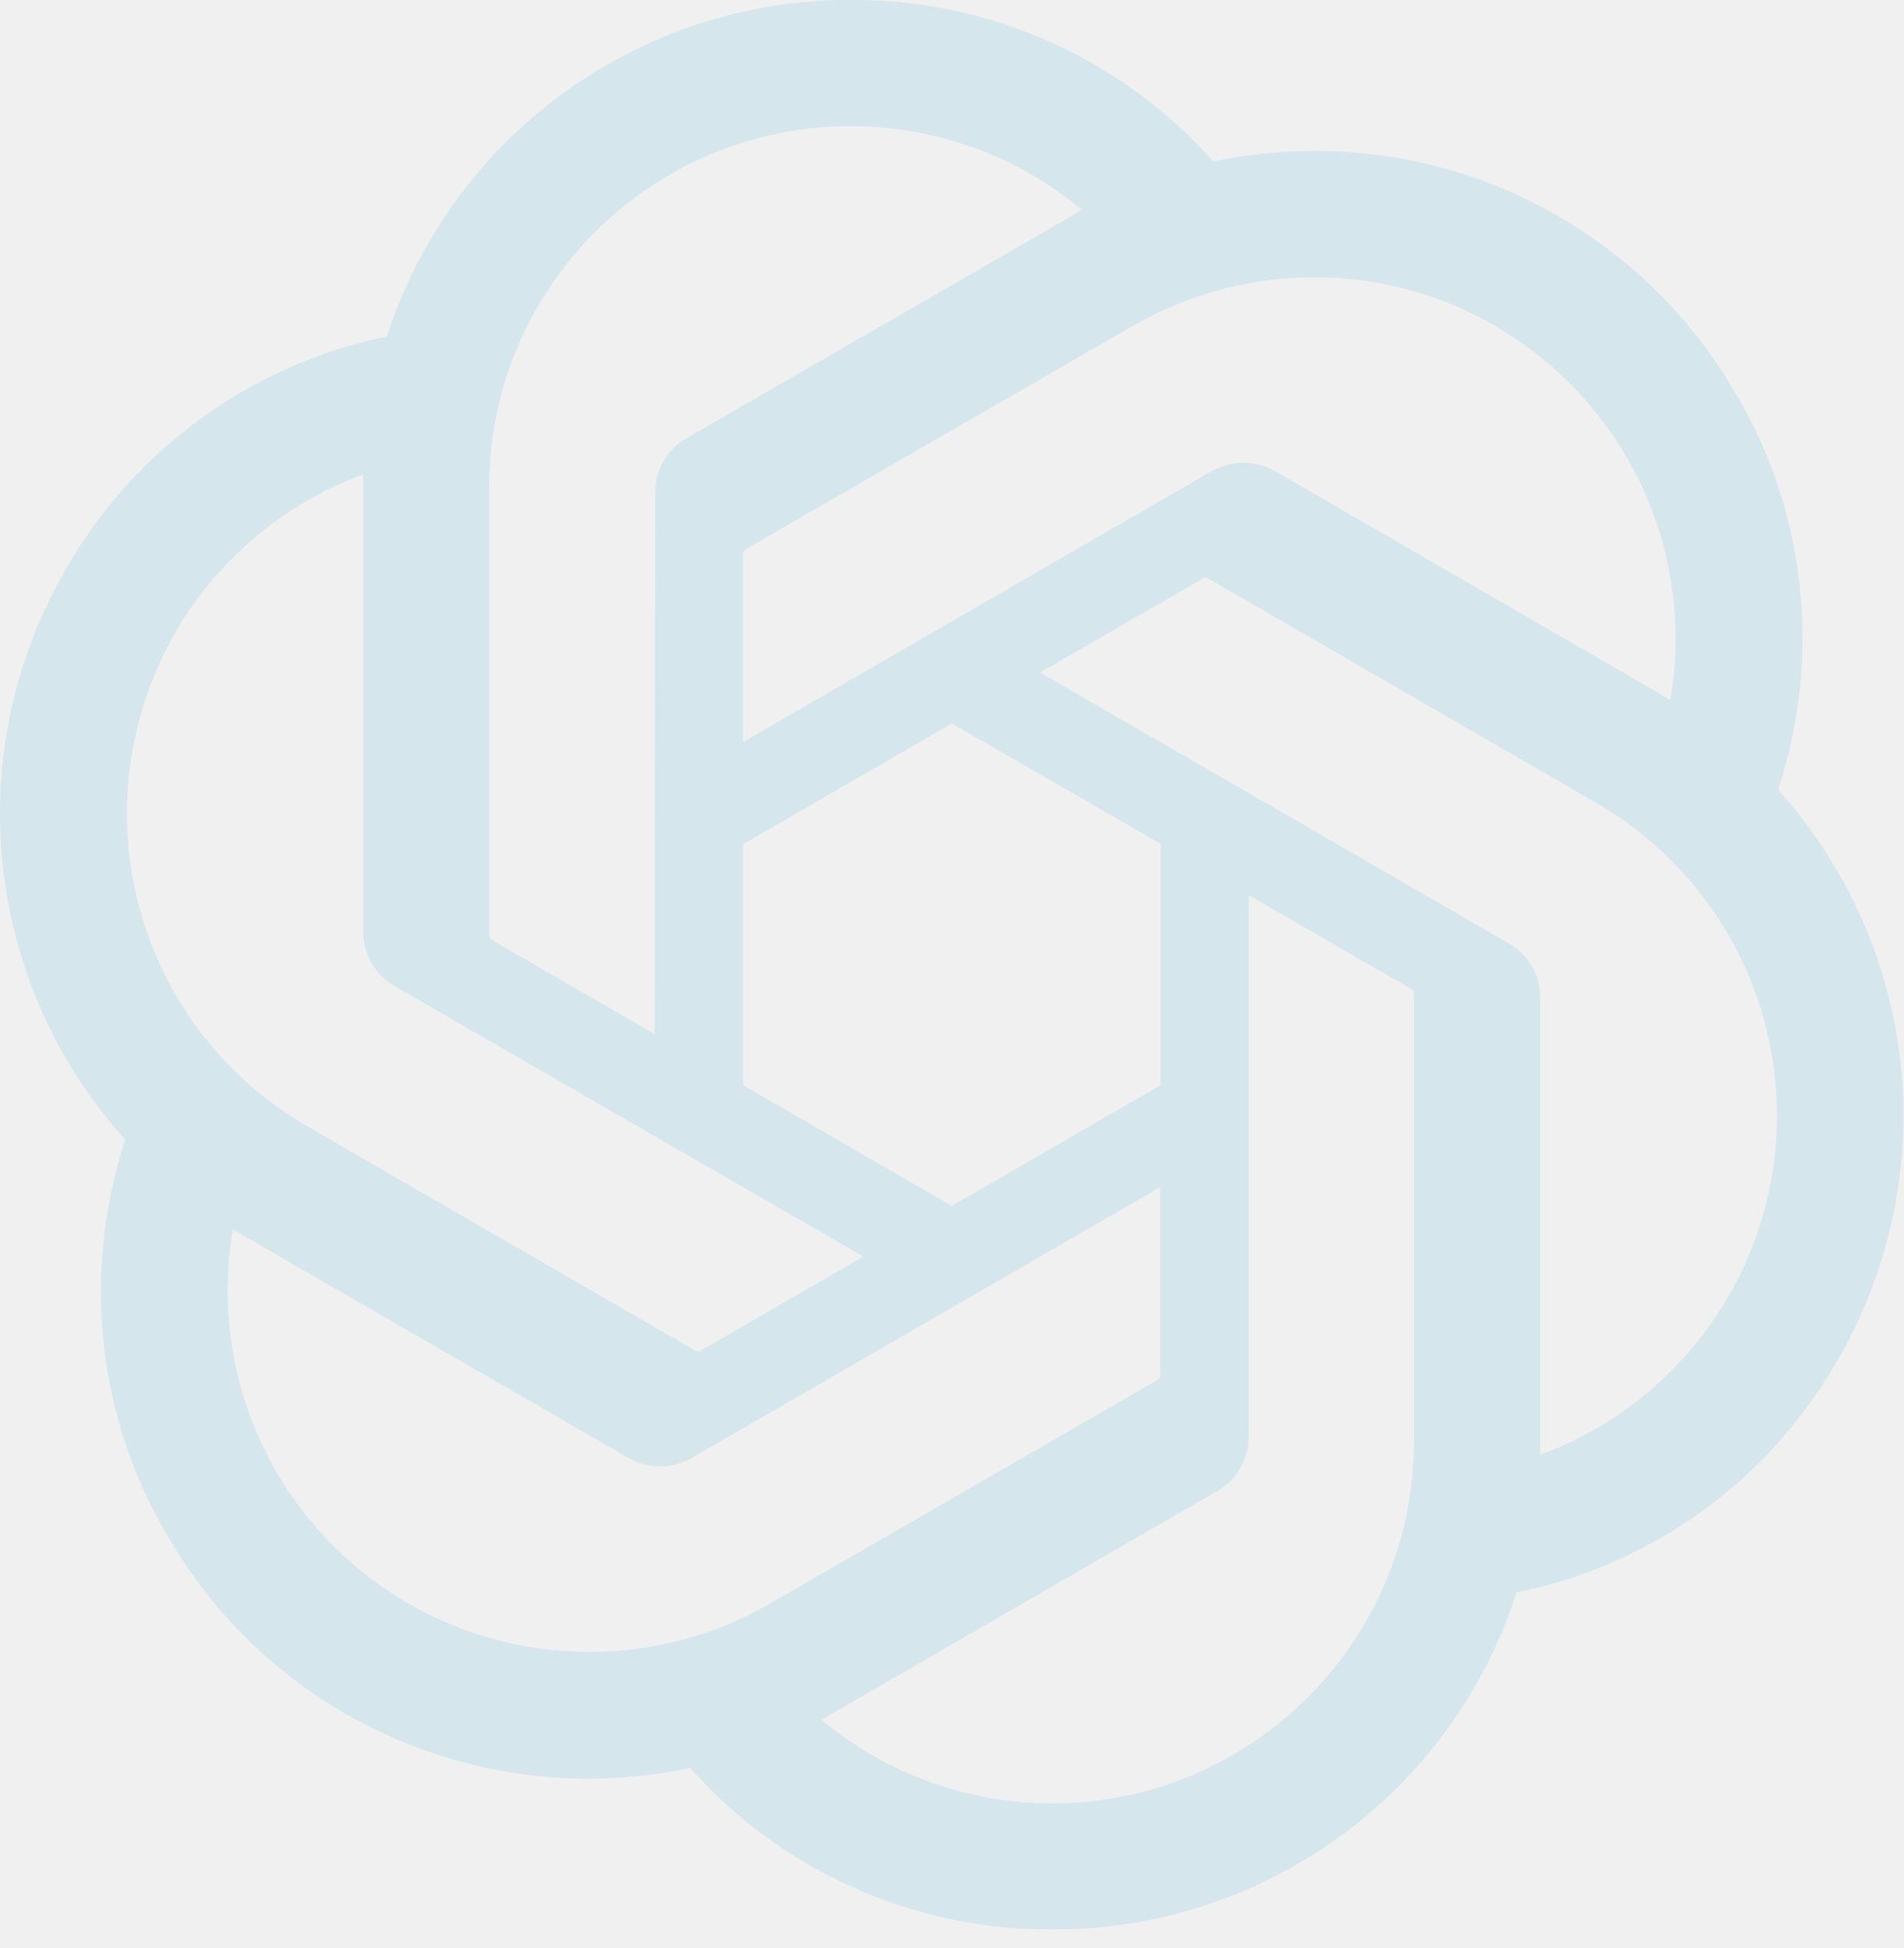
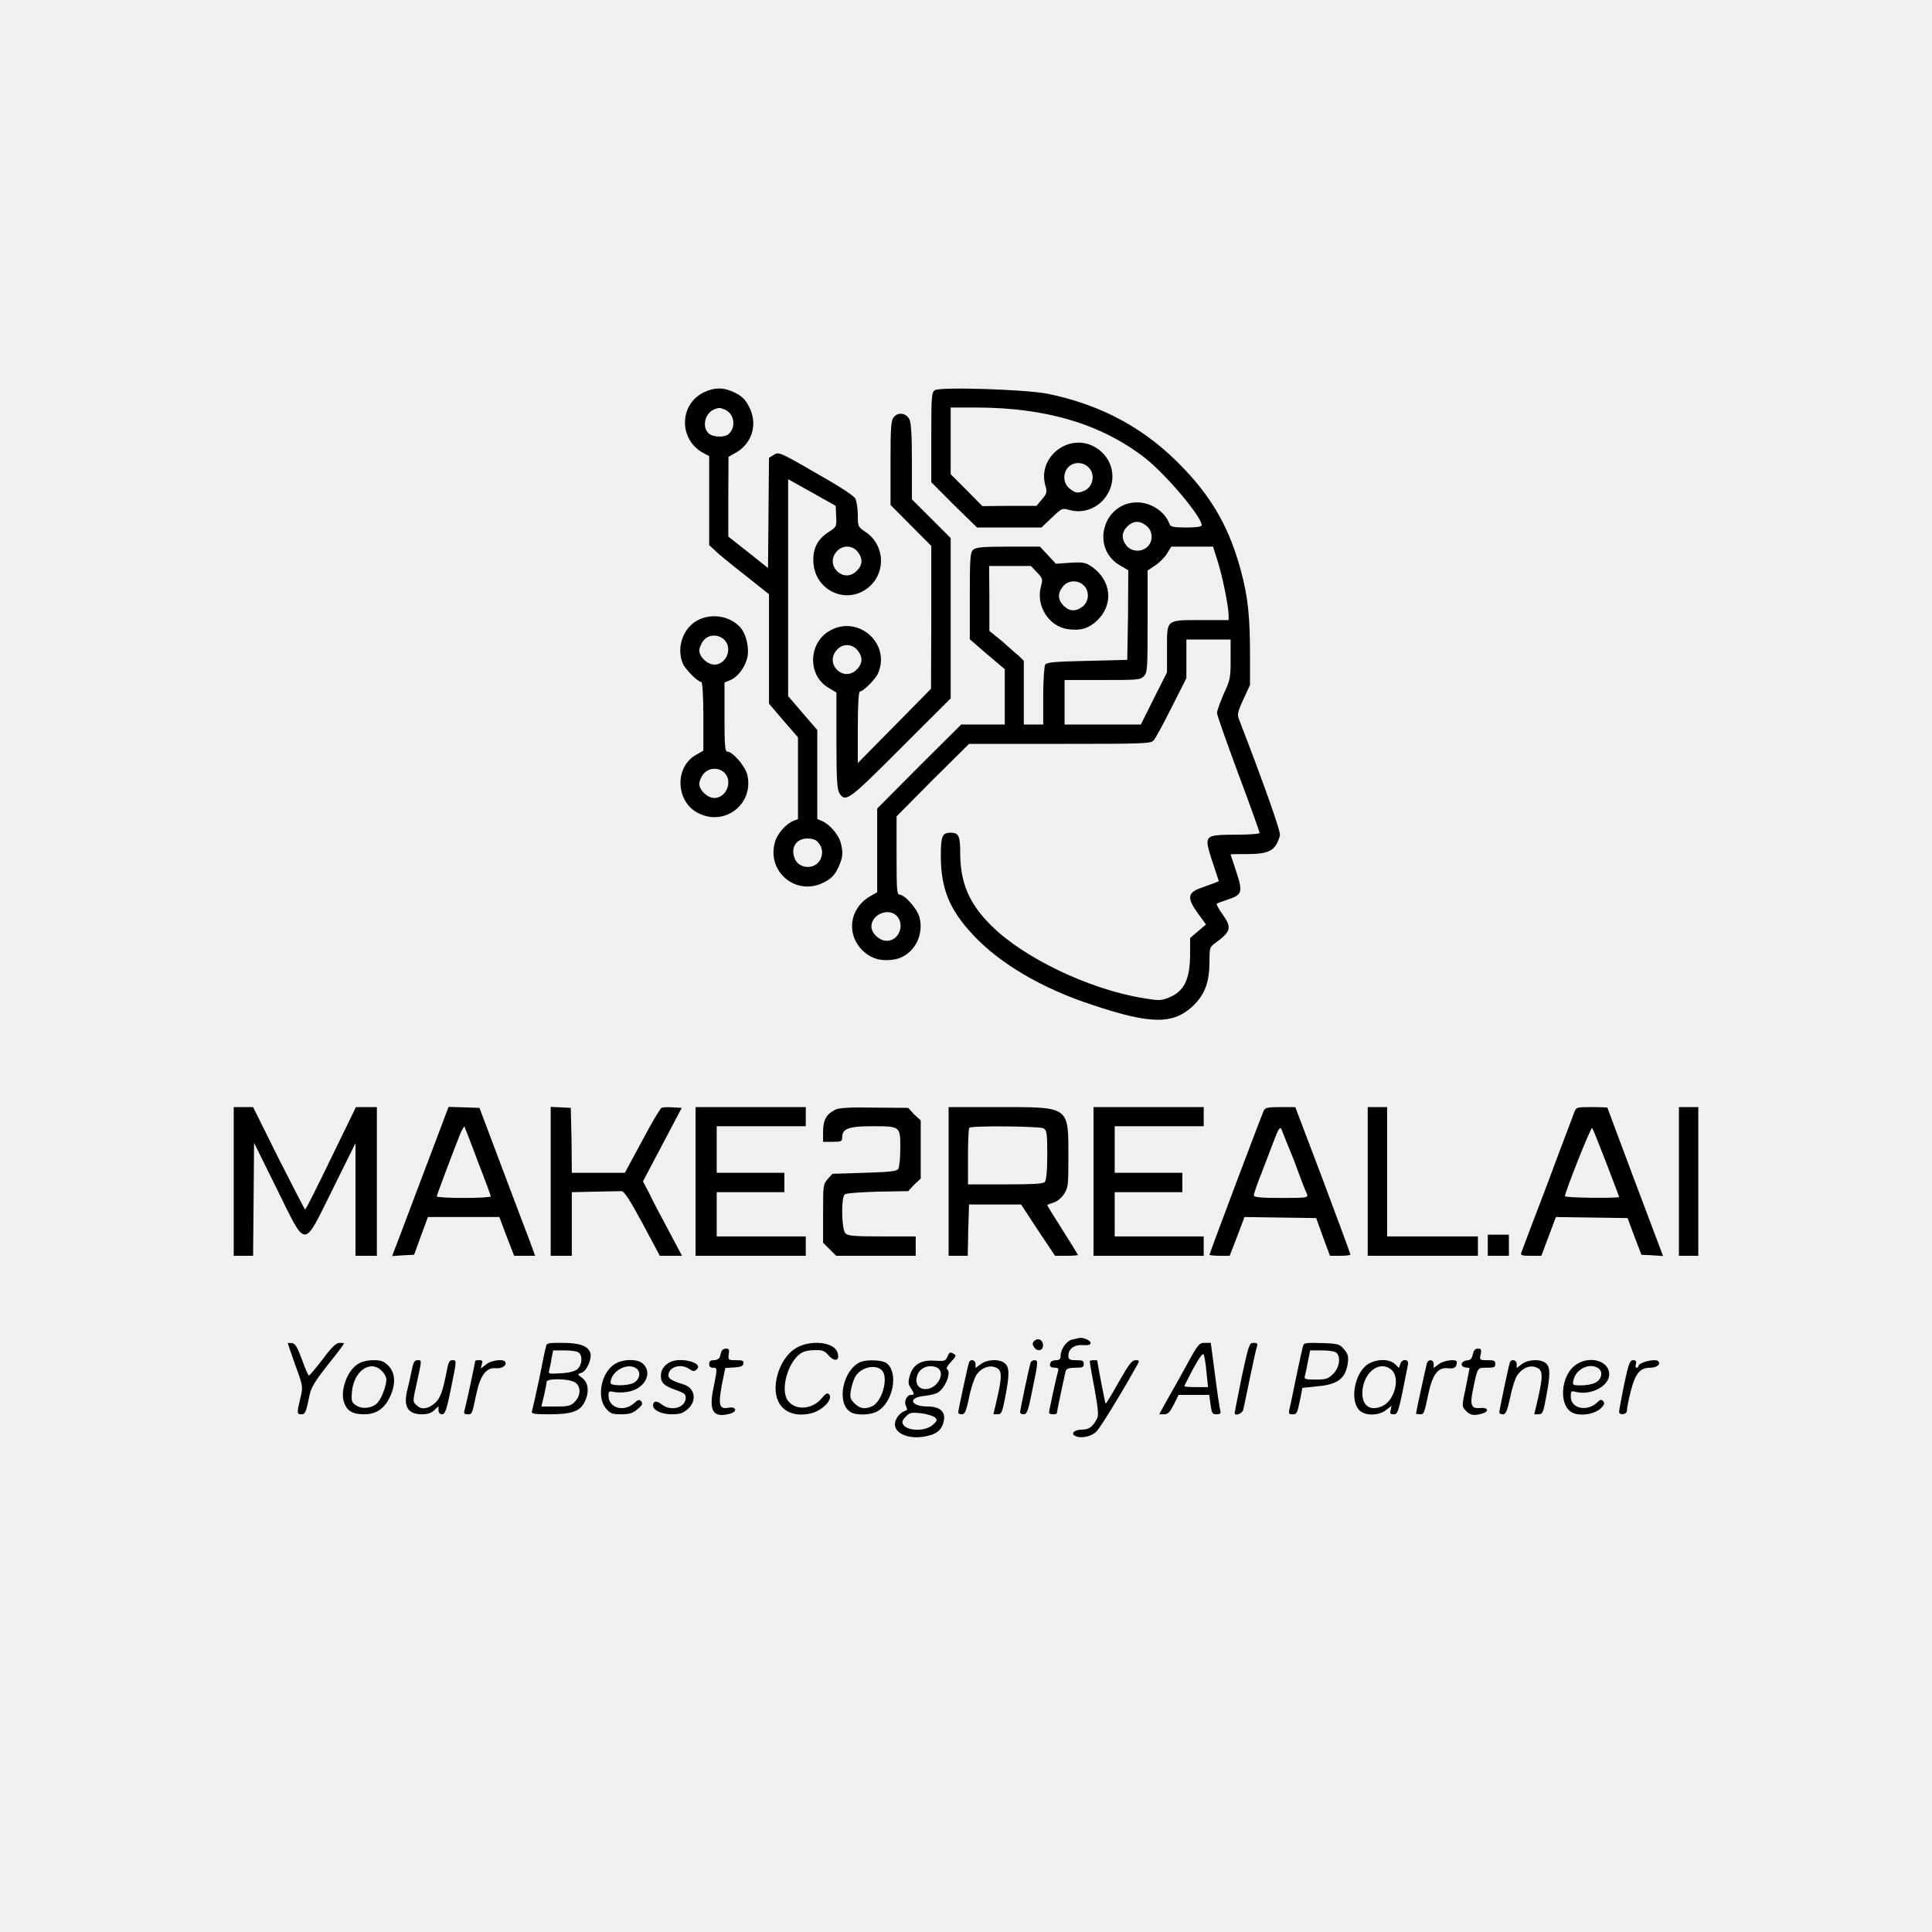
- <svg xmlns="http://www.w3.org/2000/svg" xmlns:xlink="http://www.w3.org/1999/xlink" width="43" height="44" fill="none" viewBox="0 0 43 44">
-   <defs>
-     <rect id="path_0" width="43" height="43.58" x="0" y="0" />
-   </defs>
-   <g opacity="1" transform="translate(0 0.000001981943) rotate(0 21.5 21.79007)">
-     <mask id="bg-mask-0" fill="#fff">
-       <use xlink:href="#path_0" />
-     </mask>
-     <g mask="url(#bg-mask-0)">
-       <path id="分组 1" fill-rule="evenodd" style="fill:#8bcae0" d="M40.17 17.84L40.17 17.84C40.53 16.73 40.72 15.57 40.72 14.41C40.72 12.48 40.21 10.58 39.23 8.92C37.27 5.51 33.64 3.41 29.71 3.41C28.94 3.41 28.16 3.49 27.41 3.65C25.35 1.33 22.39 0 19.29 0L19.22 0L19.19 0C14.43 0 10.21 3.07 8.74 7.6C5.68 8.23 3.03 10.15 1.48 12.87C0.51 14.54 0 16.45 0 18.38C0 21.1 1.01 23.73 2.83 25.74C2.47 26.85 2.28 28.01 2.28 29.17C2.28 31.1 2.79 33 3.77 34.66C6.14 38.8 10.92 40.93 15.59 39.93C17.65 42.25 20.61 43.58 23.71 43.58L23.78 43.58L23.81 43.58C28.57 43.58 32.8 40.51 34.26 35.97C37.33 35.35 39.97 33.43 41.52 30.71C42.49 29.03 43 27.13 43 25.2C43 22.48 41.99 19.86 40.17 17.84Z M18.817 38.695C18.727 38.745 18.647 38.795 18.557 38.845C20.017 40.065 21.867 40.735 23.777 40.735L23.787 40.735C28.287 40.725 31.937 37.065 31.947 32.565L31.947 22.435C31.937 22.385 31.907 22.355 31.877 22.335L28.207 20.215L28.207 32.455C28.207 32.965 27.937 33.435 27.487 33.685L18.817 38.695Z M17.393 36.223L26.163 31.163C26.203 31.133 26.223 31.093 26.223 31.053L26.213 31.053L26.213 26.813L15.623 32.933C15.183 33.183 14.643 33.183 14.203 32.933L5.523 27.923C5.443 27.873 5.323 27.803 5.263 27.763C5.183 28.223 5.143 28.693 5.143 29.163C5.143 30.593 5.523 31.993 6.233 33.233L6.233 33.233C7.703 35.763 10.393 37.313 13.313 37.313C14.743 37.313 16.153 36.943 17.393 36.223Z M8.206 11.013C8.206 10.923 8.206 10.783 8.206 10.713C6.416 11.373 4.906 12.643 3.956 14.293L3.956 14.293C3.246 15.533 2.866 16.943 2.866 18.373C2.866 21.293 4.416 23.983 6.946 25.443L15.716 30.513C15.756 30.533 15.806 30.533 15.836 30.503L19.506 28.383L8.916 22.273C8.476 22.023 8.206 21.553 8.206 21.043L8.206 21.033L8.206 11.013Z M36.055 18.13L27.285 13.06C27.245 13.04 27.195 13.05 27.165 13.07L23.495 15.19L34.085 21.31C34.525 21.56 34.795 22.02 34.795 22.53C34.795 22.53 34.795 22.54 34.795 22.54L34.795 32.86C38.005 31.68 40.145 28.62 40.145 25.2C40.145 22.28 38.585 19.59 36.055 18.13Z M16.834 12.412C16.805 12.442 16.785 12.482 16.785 12.522L16.785 12.522L16.785 16.762L27.375 10.642C27.595 10.522 27.845 10.452 28.095 10.452C28.345 10.452 28.584 10.522 28.805 10.642L37.484 15.662C37.565 15.712 37.654 15.762 37.734 15.812L37.734 15.812C37.815 15.352 37.855 14.892 37.855 14.432C37.855 9.922 34.194 6.262 29.684 6.262C28.255 6.262 26.855 6.642 25.605 7.352L16.834 12.412Z M19.221 2.849C14.711 2.849 11.051 6.499 11.051 11.009L11.051 21.139C11.061 21.189 11.081 21.219 11.121 21.239L14.791 23.359L14.801 11.129L14.801 11.119C14.801 10.619 15.071 10.149 15.511 9.899L24.191 4.889C24.261 4.839 24.381 4.779 24.441 4.739C22.981 3.519 21.131 2.849 19.221 2.849Z M16.783 24.51L21.503 27.24L26.223 24.51L26.223 19.06L21.503 16.34L16.783 19.07L16.783 24.51Z" opacity=".27" transform="translate(0 0) rotate(0 21.5 21.79007)" />
-     </g>
+ <svg xmlns="http://www.w3.org/2000/svg" width="30px" height="30px" viewBox="0 0 30 30" version="1.1">
+   <g id="surface1">
+     <path style=" stroke:none;fill-rule:nonzero;fill:rgb(0%,0%,0%);fill-opacity:1;" d="M 10.926 6.094 C 10.539 6.285 10.539 6.836 10.93 7.039 L 11.012 7.082 L 11.012 8.465 L 11.098 8.543 C 11.141 8.59 11.352 8.762 11.562 8.926 L 11.941 9.227 L 11.941 10.926 L 12.164 11.188 L 12.391 11.449 L 12.391 12.719 L 12.32 12.746 C 12.203 12.793 12.062 12.953 12.031 13.086 C 11.91 13.531 12.348 13.906 12.766 13.715 C 12.91 13.648 12.973 13.582 13.035 13.43 C 13.09 13.301 13.094 13.227 13.051 13.074 C 13.016 12.953 12.871 12.789 12.758 12.746 L 12.691 12.719 L 12.691 11.336 L 12.465 11.074 L 12.238 10.809 L 12.238 7.441 L 12.609 7.648 L 12.977 7.855 L 12.984 8.02 C 12.992 8.176 12.988 8.18 12.879 8.254 C 12.703 8.363 12.629 8.5 12.629 8.695 C 12.629 9.176 13.168 9.418 13.512 9.098 C 13.766 8.859 13.727 8.441 13.43 8.254 C 13.324 8.18 13.32 8.176 13.32 7.996 C 13.32 7.895 13.301 7.781 13.281 7.742 C 13.262 7.699 13.027 7.547 12.668 7.344 C 12.102 7.016 12.09 7.016 12.016 7.062 L 11.941 7.109 L 11.926 8.82 L 11.617 8.574 L 11.309 8.332 L 11.309 7.715 L 11.312 7.094 L 11.449 7.016 C 11.676 6.871 11.762 6.598 11.645 6.344 C 11.578 6.199 11.512 6.137 11.359 6.074 C 11.211 6.012 11.078 6.02 10.926 6.094 Z M 11.262 6.363 C 11.398 6.426 11.434 6.625 11.32 6.734 C 11.262 6.797 11.074 6.793 11.004 6.73 C 10.895 6.629 10.945 6.406 11.102 6.352 C 11.168 6.328 11.18 6.328 11.262 6.363 Z M 13.316 8.566 C 13.402 8.672 13.395 8.773 13.305 8.863 C 13.098 9.074 12.797 8.773 12.996 8.559 C 13.086 8.461 13.234 8.465 13.316 8.566 Z M 12.695 13.07 C 12.773 13.156 12.785 13.25 12.738 13.348 C 12.652 13.512 12.395 13.496 12.336 13.32 C 12.277 13.156 12.367 13.02 12.539 13.02 C 12.609 13.02 12.668 13.039 12.695 13.07 Z M 12.695 13.07 " />
+     <path style=" stroke:none;fill-rule:nonzero;fill:rgb(0%,0%,0%);fill-opacity:1;" d="M 14.516 6.059 C 14.465 6.09 14.461 6.16 14.461 6.793 L 14.461 7.488 L 14.812 7.84 L 15.172 8.191 L 16.172 8.191 L 16.336 8.035 C 16.492 7.887 16.492 7.887 16.617 7.922 C 16.855 7.984 17.109 7.863 17.219 7.633 C 17.348 7.367 17.242 7.066 16.98 6.93 C 16.582 6.727 16.113 7.102 16.23 7.531 C 16.262 7.645 16.258 7.66 16.18 7.754 L 16.094 7.855 L 15.676 7.855 L 15.254 7.859 L 15.008 7.609 L 14.762 7.363 L 14.762 6.328 L 15.148 6.328 C 16.242 6.328 17.094 6.582 17.777 7.109 C 18.102 7.363 18.66 8.023 18.66 8.156 C 18.66 8.18 18.57 8.191 18.422 8.191 C 18.215 8.191 18.176 8.18 18.16 8.137 C 18.09 7.945 17.879 7.805 17.664 7.801 C 17.129 7.797 16.93 8.508 17.387 8.777 L 17.52 8.855 L 17.516 9.551 L 17.504 10.246 L 16.883 10.262 C 16.371 10.273 16.254 10.285 16.23 10.32 C 16.215 10.344 16.199 10.562 16.199 10.805 L 16.199 11.25 L 15.898 11.25 L 15.898 10.262 L 15.82 10.184 C 15.77 10.145 15.652 10.039 15.551 9.949 L 15.363 9.797 L 15.363 9.289 L 15.359 8.789 L 16.008 8.789 L 16.102 8.887 C 16.191 8.98 16.195 8.992 16.164 9.105 C 16.082 9.406 16.285 9.73 16.586 9.77 C 16.777 9.797 16.906 9.758 17.035 9.637 C 17.297 9.387 17.258 9.008 16.949 8.797 C 16.855 8.734 16.82 8.727 16.621 8.738 L 16.395 8.754 L 16.273 8.621 L 16.148 8.488 L 15.652 8.488 C 15.238 8.488 15.148 8.5 15.109 8.539 C 15.066 8.578 15.059 8.684 15.059 9.254 L 15.059 9.926 L 15.328 10.16 L 15.602 10.391 L 15.602 11.25 L 14.926 11.25 L 14.27 11.902 L 13.621 12.555 L 13.621 13.855 L 13.539 13.902 C 13.184 14.086 13.125 14.523 13.418 14.781 C 13.543 14.891 13.684 14.926 13.867 14.902 C 14.164 14.863 14.359 14.547 14.277 14.242 C 14.242 14.109 14.047 13.891 13.965 13.891 C 13.926 13.891 13.922 13.793 13.922 13.281 L 13.922 12.676 L 14.484 12.109 L 15.047 11.551 L 16.457 11.551 C 17.766 11.551 17.875 11.547 17.914 11.496 C 17.941 11.469 18.066 11.238 18.191 10.988 L 18.422 10.531 L 18.422 9.93 L 19.109 9.93 L 19.109 10.234 C 19.109 10.52 19.105 10.555 19.004 10.77 C 18.949 10.898 18.898 11.035 18.898 11.07 C 18.898 11.109 19.051 11.535 19.23 12.02 C 19.414 12.508 19.559 12.918 19.559 12.934 C 19.559 12.949 19.395 12.961 19.191 12.961 C 18.805 12.961 18.75 12.977 18.75 13.094 C 18.75 13.133 18.789 13.277 18.84 13.422 L 18.926 13.684 L 18.848 13.715 C 18.801 13.73 18.711 13.766 18.645 13.789 C 18.438 13.863 18.43 13.945 18.602 14.184 L 18.727 14.355 L 18.602 14.461 L 18.48 14.566 L 18.48 14.805 C 18.48 15.215 18.387 15.398 18.137 15.496 C 18.02 15.539 17.988 15.539 17.734 15.496 C 16.895 15.355 15.887 14.867 15.391 14.371 C 15.047 14.031 14.91 13.703 14.91 13.246 C 14.91 12.98 14.887 12.93 14.762 12.93 C 14.633 12.93 14.609 12.977 14.609 13.289 C 14.609 13.801 14.746 14.129 15.109 14.516 C 15.527 14.965 16.188 15.352 16.965 15.605 C 17.891 15.914 18.23 15.91 18.543 15.602 C 18.715 15.43 18.781 15.238 18.781 14.922 C 18.781 14.711 18.781 14.707 18.895 14.625 C 19.117 14.461 19.129 14.398 18.977 14.188 C 18.918 14.109 18.883 14.035 18.895 14.031 C 18.906 14.023 18.988 13.996 19.074 13.965 C 19.289 13.895 19.301 13.848 19.195 13.531 C 19.148 13.391 19.109 13.273 19.109 13.27 C 19.109 13.262 19.223 13.262 19.363 13.262 C 19.715 13.262 19.809 13.207 19.875 12.973 C 19.891 12.918 19.617 12.148 19.234 11.156 C 19.211 11.094 19.223 11.039 19.309 10.855 L 19.41 10.637 L 19.41 10.156 C 19.41 9.59 19.379 9.273 19.273 8.879 C 19.102 8.23 18.84 7.754 18.383 7.277 C 17.809 6.668 17.121 6.289 16.262 6.113 C 15.918 6.047 14.605 6.004 14.516 6.059 Z M 16.949 7.324 C 16.996 7.434 16.945 7.57 16.844 7.617 C 16.738 7.664 16.699 7.66 16.609 7.586 C 16.465 7.473 16.52 7.23 16.695 7.195 C 16.801 7.172 16.91 7.23 16.949 7.324 Z M 17.801 8.164 C 17.902 8.242 17.91 8.398 17.82 8.488 C 17.73 8.578 17.57 8.57 17.492 8.473 C 17.41 8.367 17.414 8.266 17.504 8.176 C 17.594 8.086 17.695 8.078 17.801 8.164 Z M 18.914 8.734 C 18.988 8.973 19.078 9.422 19.078 9.559 L 19.078 9.629 L 18.652 9.629 C 18.098 9.629 18.121 9.613 18.121 10.082 L 18.121 10.441 L 17.918 10.844 L 17.715 11.25 L 16.531 11.25 L 16.531 10.559 L 17.113 10.559 C 17.66 10.559 17.703 10.559 17.762 10.5 C 17.816 10.441 17.82 10.402 17.82 9.652 L 17.82 8.859 L 17.93 8.785 C 17.992 8.746 18.078 8.664 18.117 8.602 L 18.188 8.488 L 18.836 8.488 Z M 16.828 9.09 C 16.922 9.18 16.91 9.34 16.812 9.418 C 16.707 9.5 16.605 9.496 16.516 9.406 C 16.426 9.316 16.418 9.215 16.504 9.109 C 16.582 9.008 16.738 9 16.828 9.09 Z M 13.922 14.219 C 14.055 14.355 13.961 14.609 13.77 14.609 C 13.656 14.609 13.531 14.492 13.531 14.387 C 13.531 14.203 13.789 14.09 13.922 14.219 Z M 13.922 14.219 " />
+     <path style=" stroke:none;fill-rule:nonzero;fill:rgb(0%,0%,0%);fill-opacity:1;" d="M 13.883 6.473 C 13.836 6.523 13.828 6.613 13.828 7.184 L 13.828 7.84 L 14.145 8.16 L 14.461 8.477 L 14.461 9.59 L 14.457 10.695 L 13.891 11.27 L 13.32 11.848 L 13.32 11.293 C 13.32 10.961 13.332 10.738 13.352 10.738 C 13.402 10.738 13.598 10.547 13.637 10.449 C 13.832 9.984 13.316 9.539 12.879 9.797 C 12.551 9.988 12.539 10.484 12.859 10.676 L 12.988 10.754 L 12.988 11.504 C 12.988 12.137 13 12.266 13.039 12.324 C 13.133 12.461 13.184 12.422 13.988 11.617 L 14.762 10.844 L 14.762 8.355 L 14.16 7.754 L 14.16 7.172 C 14.16 6.762 14.148 6.562 14.121 6.512 C 14.074 6.414 13.949 6.395 13.883 6.473 Z M 13.316 10.098 C 13.402 10.203 13.395 10.305 13.305 10.395 C 13.098 10.605 12.797 10.305 12.996 10.09 C 13.086 9.988 13.234 9.996 13.316 10.098 Z M 13.316 10.098 " />
+     <path style=" stroke:none;fill-rule:nonzero;fill:rgb(0%,0%,0%);fill-opacity:1;" d="M 10.809 9.645 C 10.598 9.773 10.504 10.066 10.602 10.301 C 10.641 10.395 10.836 10.59 10.891 10.59 C 10.906 10.59 10.922 10.801 10.922 11.121 L 10.922 11.656 L 10.805 11.723 C 10.469 11.914 10.492 12.457 10.848 12.629 C 11.266 12.836 11.715 12.473 11.602 12.023 C 11.566 11.891 11.375 11.672 11.297 11.672 C 11.258 11.672 11.25 11.59 11.25 11.133 L 11.25 10.598 L 11.344 10.559 C 11.461 10.508 11.566 10.363 11.605 10.211 C 11.637 10.059 11.586 9.836 11.488 9.734 C 11.32 9.555 11.023 9.516 10.809 9.645 Z M 11.242 9.93 C 11.383 10.059 11.281 10.32 11.094 10.32 C 10.984 10.32 10.859 10.199 10.859 10.102 C 10.859 10.062 10.887 9.992 10.922 9.949 C 11 9.848 11.148 9.844 11.242 9.93 Z M 11.25 12 C 11.383 12.133 11.277 12.391 11.094 12.391 C 10.984 12.391 10.859 12.27 10.859 12.172 C 10.859 12.133 10.887 12.062 10.922 12.02 C 11 11.918 11.16 11.91 11.25 12 Z M 11.25 12 " />
+     <path style=" stroke:none;fill-rule:nonzero;fill:rgb(0%,0%,0%);fill-opacity:1;" d="M 3.629 18.344 L 3.629 19.5 L 3.93 19.5 L 3.938 18.621 L 3.945 17.746 L 4.297 18.457 C 4.766 19.406 4.699 19.406 5.168 18.461 L 5.52 17.75 L 5.52 19.5 L 5.852 19.5 L 5.852 17.191 L 5.527 17.191 L 5.141 17.984 C 4.93 18.422 4.75 18.781 4.738 18.781 C 4.73 18.781 4.547 18.422 4.324 17.984 L 3.93 17.191 L 3.629 17.191 Z M 3.629 18.344 " />
+     <path style=" stroke:none;fill-rule:nonzero;fill:rgb(0%,0%,0%);fill-opacity:1;" d="M 6.871 17.438 C 6.82 17.574 6.637 18.059 6.465 18.512 C 6.293 18.965 6.141 19.375 6.121 19.418 L 6.09 19.504 L 6.262 19.492 L 6.43 19.484 L 6.535 19.195 L 6.645 18.898 L 7.754 18.898 L 7.867 19.199 L 7.984 19.5 L 8.309 19.5 L 8.23 19.281 C 8.184 19.164 7.988 18.645 7.797 18.137 L 7.445 17.203 L 7.207 17.195 L 6.965 17.188 Z M 7.418 18.031 C 7.531 18.32 7.621 18.566 7.621 18.578 C 7.621 18.59 7.43 18.602 7.199 18.602 C 6.969 18.602 6.781 18.59 6.781 18.578 C 6.781 18.562 7.07 17.793 7.156 17.582 C 7.184 17.527 7.207 17.488 7.211 17.492 C 7.215 17.5 7.312 17.742 7.418 18.031 Z M 7.418 18.031 " />
+     <path style=" stroke:none;fill-rule:nonzero;fill:rgb(0%,0%,0%);fill-opacity:1;" d="M 8.551 18.344 L 8.551 19.5 L 8.879 19.5 L 8.879 18.512 L 9.238 18.504 C 9.438 18.5 9.625 18.496 9.652 18.496 C 9.691 18.496 9.781 18.633 9.977 18.996 L 10.246 19.5 L 10.59 19.5 L 10.379 19.102 C 10.262 18.887 10.125 18.625 10.078 18.523 L 9.984 18.344 L 10.586 17.203 L 10.449 17.195 C 10.375 17.191 10.297 17.191 10.273 17.203 C 10.254 17.207 10.117 17.438 9.973 17.711 L 9.703 18.211 L 8.879 18.211 L 8.875 17.707 L 8.863 17.203 L 8.711 17.195 L 8.551 17.188 Z M 8.551 18.344 " />
+     <path style=" stroke:none;fill-rule:nonzero;fill:rgb(0%,0%,0%);fill-opacity:1;" d="M 10.801 18.344 L 10.801 19.5 L 12.512 19.5 L 12.512 19.199 L 11.129 19.199 L 11.129 18.512 L 12.18 18.512 L 12.18 18.211 L 11.129 18.211 L 11.129 17.488 L 12.512 17.488 L 12.512 17.191 L 10.801 17.191 Z M 10.801 18.344 " />
+     <path style=" stroke:none;fill-rule:nonzero;fill:rgb(0%,0%,0%);fill-opacity:1;" d="M 12.973 17.23 C 12.836 17.297 12.781 17.387 12.781 17.57 L 12.781 17.73 L 12.93 17.73 C 13.066 17.73 13.078 17.723 13.078 17.656 C 13.078 17.527 13.18 17.488 13.539 17.488 C 13.984 17.488 13.98 17.488 13.98 17.828 C 13.98 17.98 13.965 18.125 13.949 18.148 C 13.93 18.188 13.824 18.199 13.422 18.211 L 12.926 18.227 L 12.852 18.309 C 12.781 18.391 12.781 18.41 12.781 18.848 L 12.781 19.297 L 12.984 19.5 L 14.219 19.5 L 14.219 19.199 L 13.699 19.199 C 13.262 19.199 13.168 19.191 13.129 19.152 C 13.066 19.094 13.059 18.594 13.117 18.547 C 13.137 18.527 13.363 18.512 13.625 18.504 L 14.102 18.496 L 14.195 18.395 L 14.297 18.301 L 14.297 17.398 L 14.195 17.305 L 14.102 17.203 L 13.582 17.199 C 13.191 17.191 13.039 17.203 12.973 17.23 Z M 12.973 17.23 " />
+     <path style=" stroke:none;fill-rule:nonzero;fill:rgb(0%,0%,0%);fill-opacity:1;" d="M 14.73 18.344 L 14.73 19.5 L 15.027 19.5 L 15.035 19.102 L 15.047 18.703 L 15.855 18.703 L 16.117 19.102 L 16.383 19.5 L 16.562 19.5 C 16.66 19.5 16.738 19.492 16.738 19.488 C 16.738 19.48 16.629 19.305 16.496 19.094 C 16.363 18.887 16.258 18.715 16.262 18.711 C 16.27 18.703 16.312 18.691 16.363 18.672 C 16.414 18.656 16.484 18.602 16.52 18.543 C 16.586 18.445 16.59 18.41 16.59 17.965 C 16.59 17.172 16.613 17.191 15.512 17.191 L 14.73 17.191 Z M 16.203 17.52 C 16.254 17.551 16.262 17.586 16.262 17.934 C 16.262 18.191 16.246 18.328 16.223 18.355 C 16.195 18.383 16.02 18.391 15.609 18.391 L 15.031 18.391 L 15.031 17.961 C 15.031 17.723 15.039 17.52 15.051 17.512 C 15.086 17.477 16.137 17.488 16.203 17.52 Z M 16.203 17.52 " />
+     <path style=" stroke:none;fill-rule:nonzero;fill:rgb(0%,0%,0%);fill-opacity:1;" d="M 16.98 18.344 L 16.98 19.5 L 18.691 19.5 L 18.691 19.199 L 17.309 19.199 L 17.309 18.512 L 18.359 18.512 L 18.359 18.211 L 17.309 18.211 L 17.309 17.488 L 18.691 17.488 L 18.691 17.191 L 16.98 17.191 Z M 16.98 18.344 " />
+     <path style=" stroke:none;fill-rule:nonzero;fill:rgb(0%,0%,0%);fill-opacity:1;" d="M 19.625 17.242 C 19.594 17.305 18.781 19.461 18.781 19.484 C 18.781 19.492 18.852 19.5 18.938 19.5 L 19.094 19.5 L 19.211 19.199 L 19.324 18.898 L 19.883 18.906 L 20.438 18.914 L 20.543 19.207 L 20.652 19.5 L 20.812 19.5 C 20.898 19.5 20.969 19.492 20.969 19.48 C 20.969 19.469 20.777 18.949 20.543 18.324 L 20.113 17.191 L 19.883 17.191 C 19.695 17.191 19.648 17.199 19.625 17.242 Z M 20.098 18.031 C 20.191 18.289 20.281 18.52 20.297 18.547 C 20.316 18.598 20.281 18.602 19.895 18.602 C 19.566 18.602 19.469 18.59 19.469 18.562 C 19.469 18.539 19.52 18.387 19.586 18.223 C 19.648 18.059 19.738 17.824 19.785 17.703 C 19.844 17.543 19.875 17.496 19.895 17.527 C 19.906 17.555 19.996 17.781 20.098 18.031 Z M 20.098 18.031 " />
+     <path style=" stroke:none;fill-rule:nonzero;fill:rgb(0%,0%,0%);fill-opacity:1;" d="M 21.238 18.344 L 21.238 19.5 L 22.949 19.5 L 22.949 19.199 L 21.539 19.199 L 21.539 17.191 L 21.238 17.191 Z M 21.238 18.344 " />
+     <path style=" stroke:none;fill-rule:nonzero;fill:rgb(0%,0%,0%);fill-opacity:1;" d="M 24.445 17.27 C 24.43 17.32 24.238 17.812 24.031 18.375 C 23.816 18.938 23.633 19.418 23.625 19.445 C 23.605 19.492 23.625 19.5 23.77 19.5 L 23.934 19.5 L 24.16 18.898 L 24.719 18.906 L 25.273 18.914 L 25.379 19.199 L 25.488 19.484 L 25.656 19.492 L 25.824 19.504 L 25.391 18.355 C 25.156 17.727 24.961 17.207 24.961 17.203 C 24.961 17.195 24.852 17.191 24.719 17.191 C 24.484 17.191 24.477 17.191 24.445 17.27 Z M 24.941 18.055 C 25.051 18.34 25.141 18.578 25.141 18.586 C 25.141 18.609 24.301 18.602 24.301 18.574 C 24.297 18.52 24.703 17.492 24.723 17.516 C 24.734 17.527 24.832 17.77 24.941 18.055 Z M 24.941 18.055 " />
+     <path style=" stroke:none;fill-rule:nonzero;fill:rgb(0%,0%,0%);fill-opacity:1;" d="M 26.07 18.344 L 26.07 19.5 L 26.371 19.5 L 26.371 17.191 L 26.07 17.191 Z M 26.07 18.344 " />
+     <path style=" stroke:none;fill-rule:nonzero;fill:rgb(0%,0%,0%);fill-opacity:1;" d="M 23.102 19.336 L 23.102 19.5 L 23.43 19.5 L 23.43 19.172 L 23.102 19.172 Z M 23.102 19.336 " />
+     <path style=" stroke:none;fill-rule:nonzero;fill:rgb(0%,0%,0%);fill-opacity:1;" d="M 16.754 20.777 C 16.738 20.781 16.688 20.793 16.645 20.801 C 16.559 20.824 16.469 20.949 16.469 21.059 C 16.469 21.102 16.453 21.121 16.398 21.121 C 16.359 21.121 16.32 21.137 16.312 21.16 C 16.289 21.215 16.312 21.238 16.387 21.238 C 16.43 21.238 16.441 21.254 16.43 21.289 C 16.406 21.367 16.289 21.906 16.289 21.938 C 16.289 21.949 16.316 21.961 16.352 21.961 C 16.383 21.961 16.41 21.953 16.41 21.945 C 16.41 21.922 16.531 21.355 16.547 21.289 C 16.559 21.254 16.598 21.238 16.699 21.238 C 16.809 21.238 16.828 21.23 16.828 21.18 C 16.828 21.129 16.809 21.121 16.711 21.121 C 16.605 21.121 16.59 21.109 16.59 21.051 C 16.59 20.941 16.688 20.875 16.82 20.887 C 16.906 20.891 16.934 20.883 16.934 20.852 C 16.934 20.812 16.816 20.762 16.754 20.777 Z M 16.754 20.777 " />
+     <path style=" stroke:none;fill-rule:nonzero;fill:rgb(0%,0%,0%);fill-opacity:1;" d="M 16.055 20.828 C 16.027 20.859 16.031 20.883 16.062 20.926 C 16.117 21 16.207 20.965 16.195 20.875 C 16.184 20.793 16.105 20.77 16.055 20.828 Z M 16.055 20.828 " />
+     <path style=" stroke:none;fill-rule:nonzero;fill:rgb(0%,0%,0%);fill-opacity:1;" d="M 4.469 20.859 C 4.469 20.863 4.523 21.02 4.586 21.199 C 4.707 21.531 4.707 21.535 4.664 21.707 C 4.609 21.941 4.609 21.961 4.676 21.961 C 4.738 21.961 4.75 21.941 4.801 21.691 C 4.828 21.551 4.871 21.473 5.086 21.199 C 5.227 21.023 5.34 20.875 5.34 20.863 C 5.34 20.855 5.309 20.852 5.27 20.852 C 5.223 20.852 5.152 20.914 5.012 21.105 C 4.902 21.246 4.809 21.359 4.797 21.359 C 4.785 21.359 4.738 21.25 4.688 21.109 C 4.617 20.918 4.586 20.863 4.531 20.855 C 4.5 20.852 4.469 20.852 4.469 20.859 Z M 4.469 20.859 " />
+     <path style=" stroke:none;fill-rule:nonzero;fill:rgb(0%,0%,0%);fill-opacity:1;" d="M 8.477 20.914 C 8.465 20.953 8.418 21.18 8.371 21.422 C 8.32 21.66 8.27 21.879 8.262 21.906 C 8.246 21.953 8.273 21.961 8.535 21.961 C 8.875 21.961 9.004 21.914 9.074 21.777 C 9.152 21.629 9.141 21.48 9.047 21.402 C 8.961 21.336 8.961 21.336 9.031 21.316 C 9.109 21.289 9.191 21.109 9.168 21.012 C 9.137 20.902 9.004 20.852 8.734 20.852 C 8.508 20.852 8.488 20.852 8.477 20.914 Z M 8.992 21.008 C 9.051 21.062 9.035 21.195 8.969 21.258 C 8.926 21.293 8.848 21.316 8.711 21.324 C 8.516 21.336 8.512 21.336 8.531 21.266 C 8.539 21.227 8.559 21.145 8.566 21.082 L 8.59 20.969 L 8.773 20.969 C 8.879 20.969 8.973 20.984 8.992 21.008 Z M 8.934 21.469 C 9.023 21.531 9.02 21.672 8.926 21.766 C 8.863 21.832 8.824 21.84 8.629 21.84 L 8.406 21.84 L 8.449 21.664 C 8.469 21.574 8.488 21.477 8.488 21.457 C 8.488 21.398 8.852 21.406 8.934 21.469 Z M 8.934 21.469 " />
+     <path style=" stroke:none;fill-rule:nonzero;fill:rgb(0%,0%,0%);fill-opacity:1;" d="M 12.395 20.914 C 12.234 20.992 12.105 21.184 12.059 21.406 C 11.98 21.789 12.199 22.023 12.566 21.953 C 12.758 21.918 12.949 21.727 12.871 21.648 C 12.848 21.625 12.816 21.641 12.758 21.715 C 12.613 21.887 12.355 21.906 12.238 21.754 C 12.113 21.598 12.223 21.172 12.422 21.023 C 12.473 20.984 12.551 20.965 12.645 20.965 C 12.766 20.961 12.801 20.973 12.859 21.039 C 12.961 21.156 13.047 21.133 13.004 21 C 12.957 20.848 12.625 20.801 12.395 20.914 Z M 12.395 20.914 " />
+     <path style=" stroke:none;fill-rule:nonzero;fill:rgb(0%,0%,0%);fill-opacity:1;" d="M 18.414 21.219 C 18.305 21.422 18.16 21.668 18.105 21.77 L 18 21.961 L 18.074 21.961 C 18.137 21.961 18.164 21.93 18.227 21.809 L 18.301 21.66 L 18.777 21.66 L 18.797 21.809 C 18.816 21.945 18.824 21.961 18.891 21.961 C 18.945 21.961 18.961 21.949 18.949 21.906 C 18.941 21.879 18.902 21.629 18.867 21.352 L 18.801 20.852 L 18.707 20.852 C 18.621 20.852 18.602 20.871 18.414 21.219 Z M 18.734 21.305 L 18.758 21.539 L 18.574 21.539 C 18.473 21.539 18.391 21.535 18.391 21.523 C 18.391 21.516 18.453 21.395 18.527 21.254 C 18.625 21.078 18.676 21.008 18.691 21.031 C 18.703 21.059 18.723 21.18 18.734 21.305 Z M 18.734 21.305 " />
+     <path style=" stroke:none;fill-rule:nonzero;fill:rgb(0%,0%,0%);fill-opacity:1;" d="M 19.281 21.383 C 19.223 21.676 19.172 21.926 19.172 21.938 C 19.172 21.996 19.289 21.953 19.305 21.891 C 19.312 21.855 19.363 21.629 19.41 21.391 C 19.461 21.148 19.508 20.93 19.52 20.902 C 19.531 20.863 19.52 20.852 19.465 20.852 C 19.398 20.852 19.391 20.879 19.281 21.383 Z M 19.281 21.383 " />
+     <path style=" stroke:none;fill-rule:nonzero;fill:rgb(0%,0%,0%);fill-opacity:1;" d="M 20.238 20.887 C 20.23 20.906 20.18 21.125 20.129 21.375 C 20.078 21.621 20.031 21.855 20.02 21.891 C 20.008 21.949 20.016 21.961 20.066 21.961 C 20.141 21.961 20.141 21.953 20.191 21.719 L 20.223 21.551 L 20.449 21.527 C 20.773 21.5 20.898 21.406 20.93 21.156 C 20.941 21.062 20.93 21.023 20.871 20.953 C 20.801 20.871 20.781 20.863 20.523 20.855 C 20.312 20.848 20.246 20.852 20.238 20.887 Z M 20.754 21.008 C 20.824 21.074 20.797 21.238 20.703 21.332 C 20.625 21.41 20.594 21.422 20.43 21.422 C 20.27 21.422 20.246 21.414 20.262 21.367 C 20.27 21.34 20.293 21.238 20.309 21.141 L 20.344 20.969 L 20.531 20.969 C 20.637 20.969 20.734 20.984 20.754 21.008 Z M 20.754 21.008 " />
+     <path style=" stroke:none;fill-rule:nonzero;fill:rgb(0%,0%,0%);fill-opacity:1;" d="M 11.203 20.984 C 11.195 21.008 11.184 21.051 11.176 21.074 C 11.168 21.098 11.129 21.121 11.086 21.121 C 11.031 21.121 11.012 21.137 11.012 21.18 C 11.012 21.219 11.031 21.238 11.07 21.238 C 11.141 21.238 11.141 21.246 11.078 21.555 C 11.004 21.914 11.074 22.02 11.332 21.953 C 11.453 21.922 11.438 21.836 11.312 21.859 C 11.168 21.887 11.152 21.82 11.207 21.512 L 11.262 21.242 L 11.398 21.234 C 11.5 21.227 11.539 21.215 11.543 21.172 C 11.555 21.129 11.531 21.121 11.43 21.121 C 11.309 21.121 11.305 21.117 11.316 21.031 C 11.328 20.957 11.32 20.941 11.273 20.941 C 11.242 20.941 11.211 20.961 11.203 20.984 Z M 11.203 20.984 " />
+     <path style=" stroke:none;fill-rule:nonzero;fill:rgb(0%,0%,0%);fill-opacity:1;" d="M 22.871 21.027 C 22.855 21.098 22.836 21.121 22.773 21.125 C 22.68 21.137 22.668 21.223 22.758 21.234 L 22.82 21.242 L 22.762 21.539 C 22.699 21.824 22.699 21.84 22.754 21.898 C 22.82 21.973 22.883 21.988 23.004 21.953 C 23.129 21.922 23.113 21.852 22.988 21.863 C 22.844 21.879 22.82 21.82 22.875 21.566 C 22.945 21.227 22.938 21.238 23.09 21.238 C 23.199 21.238 23.219 21.23 23.219 21.18 C 23.219 21.129 23.199 21.121 23.098 21.121 C 22.973 21.121 22.973 21.117 22.992 21.031 C 23.008 20.953 22.996 20.941 22.949 20.941 C 22.906 20.941 22.883 20.969 22.871 21.027 Z M 22.871 21.027 " />
+     <path style=" stroke:none;fill-rule:nonzero;fill:rgb(0%,0%,0%);fill-opacity:1;" d="M 14.711 21.07 C 14.68 21.137 14.66 21.137 14.516 21.129 C 14.305 21.113 14.18 21.188 14.129 21.355 C 14.098 21.461 14.102 21.488 14.141 21.551 C 14.203 21.645 14.203 21.66 14.145 21.66 C 14.078 21.66 14.031 21.77 14.07 21.836 C 14.094 21.887 14.09 21.898 14.039 21.914 C 14.008 21.926 13.957 21.965 13.934 22.008 C 13.789 22.223 14.086 22.387 14.434 22.289 C 14.566 22.254 14.633 22.184 14.656 22.059 C 14.684 21.922 14.594 21.84 14.406 21.84 C 14.137 21.84 14.09 21.703 14.348 21.676 C 14.426 21.668 14.516 21.648 14.555 21.629 C 14.676 21.562 14.781 21.305 14.703 21.258 C 14.688 21.246 14.719 21.199 14.766 21.148 C 14.84 21.07 14.852 21.047 14.816 21.027 C 14.754 20.988 14.742 20.992 14.711 21.07 Z M 14.555 21.238 C 14.691 21.316 14.555 21.57 14.371 21.57 C 14.266 21.57 14.207 21.488 14.238 21.375 C 14.27 21.238 14.426 21.176 14.555 21.238 Z M 14.52 22.012 C 14.559 22.051 14.555 22.062 14.48 22.129 C 14.34 22.246 14.012 22.215 14.012 22.078 C 14.012 22.062 14.035 22.023 14.074 21.988 C 14.129 21.934 14.156 21.93 14.305 21.945 C 14.398 21.957 14.496 21.988 14.52 22.012 Z M 14.52 22.012 " />
+     <path style=" stroke:none;fill-rule:nonzero;fill:rgb(0%,0%,0%);fill-opacity:1;" d="M 5.559 21.18 C 5.395 21.277 5.281 21.586 5.34 21.77 C 5.387 21.91 5.473 21.961 5.656 21.961 C 5.848 21.961 5.977 21.867 6.062 21.676 C 6.148 21.484 6.137 21.316 6.031 21.207 C 5.961 21.137 5.918 21.121 5.801 21.121 C 5.711 21.121 5.617 21.141 5.559 21.18 Z M 5.926 21.285 C 5.969 21.324 6 21.387 6 21.426 C 5.996 21.523 5.926 21.715 5.863 21.781 C 5.785 21.867 5.629 21.887 5.531 21.824 C 5.461 21.777 5.453 21.762 5.465 21.613 C 5.492 21.289 5.75 21.109 5.926 21.285 Z M 5.926 21.285 " />
+     <path style=" stroke:none;fill-rule:nonzero;fill:rgb(0%,0%,0%);fill-opacity:1;" d="M 6.391 21.289 C 6.371 21.387 6.344 21.512 6.328 21.57 C 6.258 21.836 6.328 21.961 6.551 21.961 C 6.641 21.961 6.699 21.941 6.742 21.898 L 6.809 21.836 L 6.809 21.898 C 6.809 21.938 6.832 21.961 6.863 21.961 C 6.91 21.961 6.934 21.898 7 21.574 C 7.094 21.109 7.094 21.121 7.023 21.121 C 6.977 21.121 6.961 21.156 6.934 21.305 C 6.871 21.621 6.836 21.719 6.742 21.797 C 6.641 21.883 6.535 21.891 6.469 21.82 C 6.406 21.766 6.406 21.762 6.48 21.438 C 6.551 21.109 6.551 21.121 6.484 21.121 C 6.434 21.121 6.418 21.152 6.391 21.289 Z M 6.391 21.289 " />
+     <path style=" stroke:none;fill-rule:nonzero;fill:rgb(0%,0%,0%);fill-opacity:1;" d="M 7.379 21.133 C 7.379 21.156 7.23 21.852 7.211 21.906 C 7.199 21.945 7.211 21.961 7.262 21.961 C 7.332 21.961 7.328 21.965 7.395 21.652 C 7.457 21.355 7.551 21.23 7.699 21.246 C 7.801 21.254 7.875 21.199 7.844 21.145 C 7.812 21.098 7.625 21.121 7.547 21.188 L 7.465 21.25 L 7.48 21.188 C 7.5 21.133 7.492 21.121 7.441 21.121 C 7.406 21.121 7.379 21.125 7.379 21.133 Z M 7.379 21.133 " />
+     <path style=" stroke:none;fill-rule:nonzero;fill:rgb(0%,0%,0%);fill-opacity:1;" d="M 9.547 21.18 C 9.336 21.309 9.262 21.691 9.406 21.867 C 9.477 21.949 9.504 21.961 9.645 21.961 C 9.773 21.961 9.824 21.945 9.898 21.883 C 9.973 21.82 9.984 21.797 9.957 21.762 C 9.93 21.727 9.91 21.73 9.836 21.797 C 9.676 21.93 9.449 21.859 9.449 21.672 C 9.449 21.602 9.461 21.598 9.527 21.613 C 9.57 21.625 9.668 21.625 9.742 21.613 C 10.004 21.574 10.141 21.328 9.988 21.18 C 9.91 21.098 9.68 21.098 9.547 21.18 Z M 9.883 21.25 C 9.957 21.305 9.934 21.422 9.84 21.473 C 9.742 21.523 9.48 21.523 9.48 21.473 C 9.484 21.293 9.742 21.148 9.883 21.25 Z M 9.883 21.25 " />
+     <path style=" stroke:none;fill-rule:nonzero;fill:rgb(0%,0%,0%);fill-opacity:1;" d="M 10.395 21.156 C 10.305 21.207 10.262 21.277 10.262 21.367 C 10.262 21.473 10.316 21.523 10.5 21.586 C 10.621 21.629 10.648 21.648 10.648 21.703 C 10.648 21.859 10.422 21.922 10.277 21.809 C 10.195 21.742 10.141 21.754 10.141 21.824 C 10.141 21.898 10.27 21.961 10.43 21.961 C 10.555 21.961 10.605 21.945 10.676 21.883 C 10.828 21.754 10.793 21.547 10.609 21.496 C 10.445 21.445 10.379 21.41 10.379 21.359 C 10.379 21.227 10.57 21.164 10.703 21.258 C 10.762 21.297 10.781 21.297 10.816 21.266 C 10.941 21.164 10.559 21.062 10.395 21.156 Z M 10.395 21.156 " />
+     <path style=" stroke:none;fill-rule:nonzero;fill:rgb(0%,0%,0%);fill-opacity:1;" d="M 13.363 21.148 C 13.09 21.266 12.98 21.785 13.207 21.926 C 13.289 21.98 13.508 21.977 13.617 21.918 C 13.867 21.789 13.961 21.305 13.762 21.164 C 13.691 21.117 13.465 21.109 13.363 21.148 Z M 13.703 21.289 C 13.797 21.414 13.691 21.77 13.543 21.836 C 13.43 21.887 13.355 21.875 13.27 21.793 C 13.203 21.727 13.195 21.699 13.211 21.594 C 13.223 21.527 13.25 21.434 13.277 21.383 C 13.363 21.227 13.609 21.172 13.703 21.289 Z M 13.703 21.289 " />
+     <path style=" stroke:none;fill-rule:nonzero;fill:rgb(0%,0%,0%);fill-opacity:1;" d="M 15.047 21.156 C 15.027 21.211 14.879 21.898 14.879 21.934 C 14.879 21.949 14.902 21.961 14.938 21.961 C 14.98 21.961 15.004 21.914 15.047 21.703 C 15.074 21.559 15.129 21.402 15.16 21.352 C 15.238 21.238 15.367 21.188 15.469 21.238 C 15.559 21.277 15.562 21.367 15.484 21.711 L 15.426 21.961 L 15.492 21.961 C 15.551 21.961 15.562 21.934 15.609 21.695 C 15.676 21.352 15.676 21.23 15.605 21.172 C 15.527 21.098 15.328 21.105 15.227 21.184 L 15.148 21.242 L 15.148 21.184 C 15.148 21.113 15.066 21.098 15.047 21.156 Z M 15.047 21.156 " />
+     <path style=" stroke:none;fill-rule:nonzero;fill:rgb(0%,0%,0%);fill-opacity:1;" d="M 16.004 21.156 C 15.984 21.211 15.84 21.891 15.84 21.93 C 15.84 21.945 15.863 21.961 15.898 21.961 C 15.941 21.961 15.965 21.91 16.016 21.652 C 16.121 21.152 16.125 21.121 16.066 21.121 C 16.039 21.121 16.012 21.137 16.004 21.156 Z M 16.004 21.156 " />
+     <path style=" stroke:none;fill-rule:nonzero;fill:rgb(0%,0%,0%);fill-opacity:1;" d="M 16.922 21.141 C 16.922 21.156 16.953 21.344 16.996 21.562 C 17.051 21.875 17.062 21.98 17.035 22.027 C 16.969 22.156 16.91 22.199 16.801 22.199 C 16.672 22.199 16.613 22.273 16.715 22.305 C 16.809 22.34 16.965 22.297 17.031 22.223 C 17.09 22.156 17.383 21.688 17.605 21.289 C 17.703 21.121 17.703 21.121 17.633 21.121 C 17.578 21.121 17.531 21.18 17.371 21.461 C 17.266 21.652 17.172 21.801 17.168 21.797 C 17.16 21.793 17.039 21.16 17.039 21.129 C 17.039 21.121 17.012 21.121 16.98 21.121 C 16.945 21.121 16.922 21.129 16.922 21.141 Z M 16.922 21.141 " />
+     <path style=" stroke:none;fill-rule:nonzero;fill:rgb(0%,0%,0%);fill-opacity:1;" d="M 21.246 21.18 C 21.047 21.301 20.957 21.711 21.094 21.883 C 21.176 21.988 21.398 21.992 21.523 21.895 L 21.609 21.828 L 21.594 21.895 C 21.578 21.949 21.59 21.961 21.641 21.961 C 21.707 21.961 21.715 21.945 21.863 21.188 C 21.883 21.098 21.766 21.094 21.742 21.184 L 21.723 21.242 L 21.664 21.184 C 21.578 21.098 21.383 21.098 21.246 21.18 Z M 21.602 21.266 C 21.746 21.383 21.664 21.738 21.469 21.832 C 21.258 21.93 21.125 21.809 21.16 21.559 C 21.203 21.281 21.434 21.129 21.602 21.266 Z M 21.602 21.266 " />
+     <path style=" stroke:none;fill-rule:nonzero;fill:rgb(0%,0%,0%);fill-opacity:1;" d="M 22.156 21.172 C 22.141 21.227 21.988 21.926 21.988 21.949 C 21.988 21.953 22.016 21.961 22.047 21.961 C 22.113 21.961 22.113 21.957 22.184 21.625 C 22.246 21.34 22.332 21.227 22.484 21.246 C 22.586 21.258 22.621 21.23 22.621 21.148 C 22.621 21.098 22.418 21.121 22.34 21.184 L 22.262 21.242 L 22.262 21.184 C 22.262 21.109 22.18 21.098 22.156 21.172 Z M 22.156 21.172 " />
+     <path style=" stroke:none;fill-rule:nonzero;fill:rgb(0%,0%,0%);fill-opacity:1;" d="M 23.445 21.156 C 23.426 21.211 23.281 21.898 23.281 21.934 C 23.281 21.949 23.305 21.961 23.336 21.961 C 23.383 21.961 23.402 21.914 23.449 21.703 C 23.477 21.559 23.527 21.402 23.562 21.352 C 23.641 21.238 23.766 21.188 23.867 21.238 C 23.957 21.277 23.961 21.367 23.883 21.711 L 23.824 21.961 L 23.891 21.961 C 23.953 21.961 23.965 21.934 24.008 21.695 C 24.074 21.352 24.074 21.23 24.008 21.172 C 23.93 21.098 23.727 21.105 23.629 21.184 L 23.551 21.242 L 23.551 21.184 C 23.551 21.113 23.465 21.098 23.445 21.156 Z M 23.445 21.156 " />
+     <path style=" stroke:none;fill-rule:nonzero;fill:rgb(0%,0%,0%);fill-opacity:1;" d="M 24.488 21.18 C 24.215 21.348 24.191 21.887 24.461 21.953 C 24.59 21.988 24.77 21.949 24.855 21.871 C 24.91 21.816 24.922 21.793 24.895 21.758 C 24.867 21.727 24.848 21.73 24.797 21.781 C 24.641 21.926 24.391 21.871 24.391 21.688 C 24.391 21.602 24.395 21.594 24.469 21.613 C 24.703 21.672 24.988 21.523 24.988 21.34 C 24.988 21.137 24.703 21.047 24.488 21.18 Z M 24.824 21.25 C 24.898 21.305 24.867 21.43 24.766 21.473 C 24.723 21.496 24.629 21.512 24.551 21.512 C 24.418 21.512 24.414 21.508 24.434 21.426 C 24.473 21.254 24.691 21.152 24.824 21.25 Z M 24.824 21.25 " />
+     <path style=" stroke:none;fill-rule:nonzero;fill:rgb(0%,0%,0%);fill-opacity:1;" d="M 25.219 21.5 C 25.176 21.715 25.141 21.902 25.141 21.922 C 25.141 21.98 25.262 21.969 25.262 21.906 C 25.262 21.879 25.285 21.746 25.32 21.613 C 25.391 21.328 25.465 21.238 25.621 21.238 C 25.727 21.238 25.793 21.184 25.75 21.137 C 25.699 21.09 25.441 21.156 25.441 21.215 C 25.441 21.227 25.43 21.238 25.414 21.238 C 25.398 21.238 25.391 21.215 25.402 21.18 C 25.414 21.137 25.402 21.121 25.359 21.121 C 25.309 21.121 25.289 21.172 25.219 21.5 Z M 25.219 21.5 " />
  </g>
</svg>
